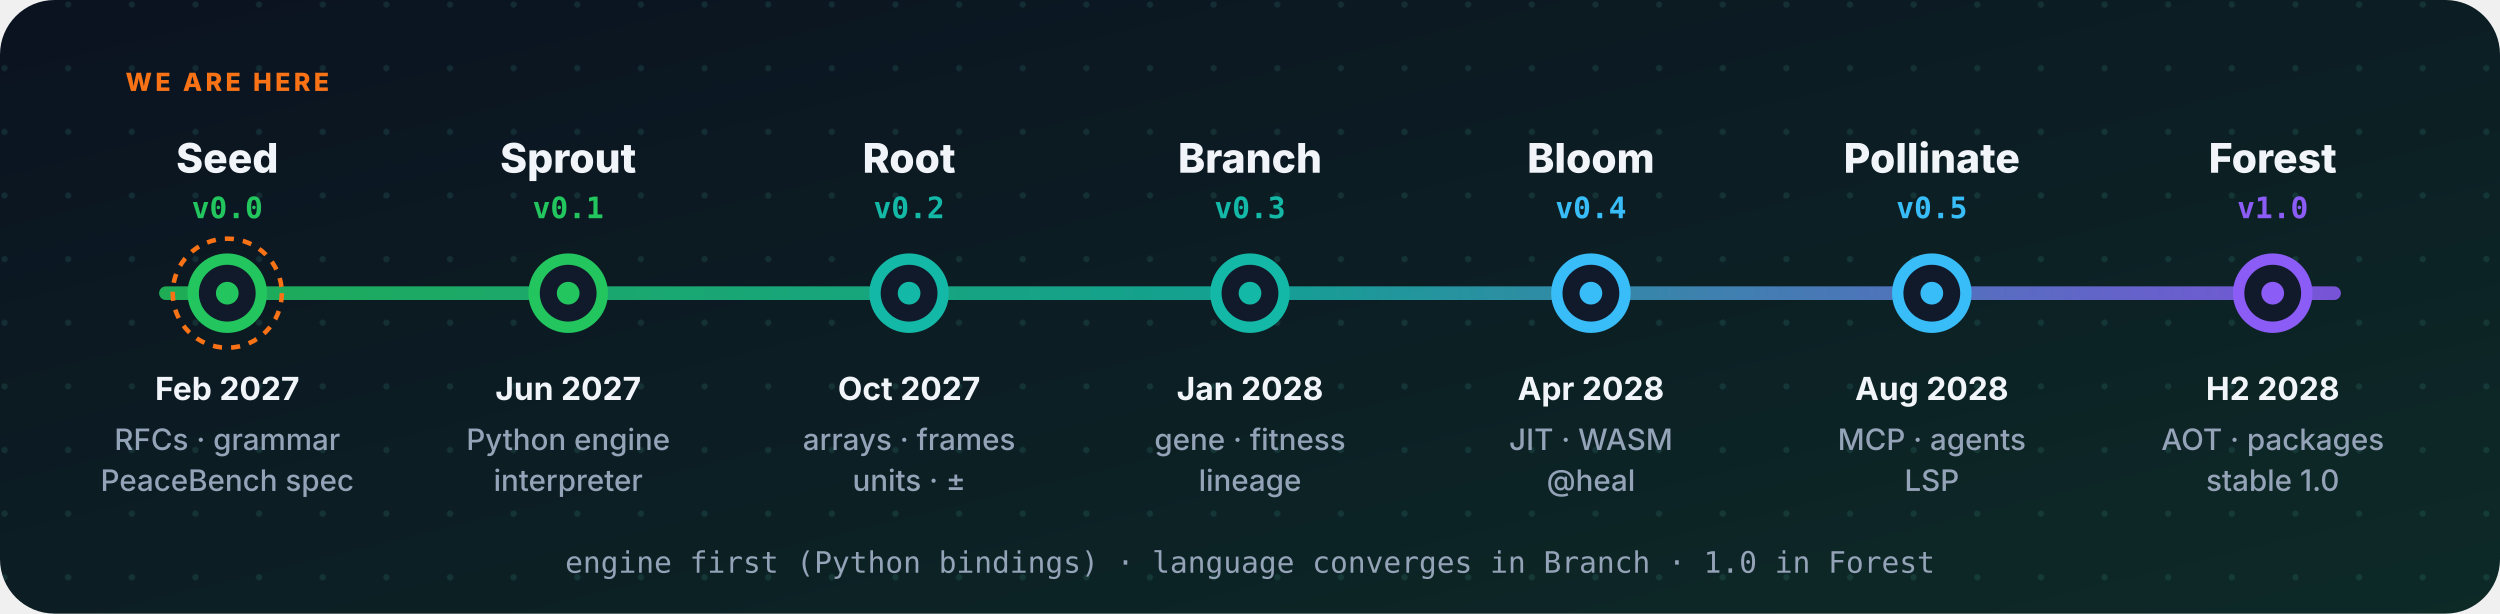
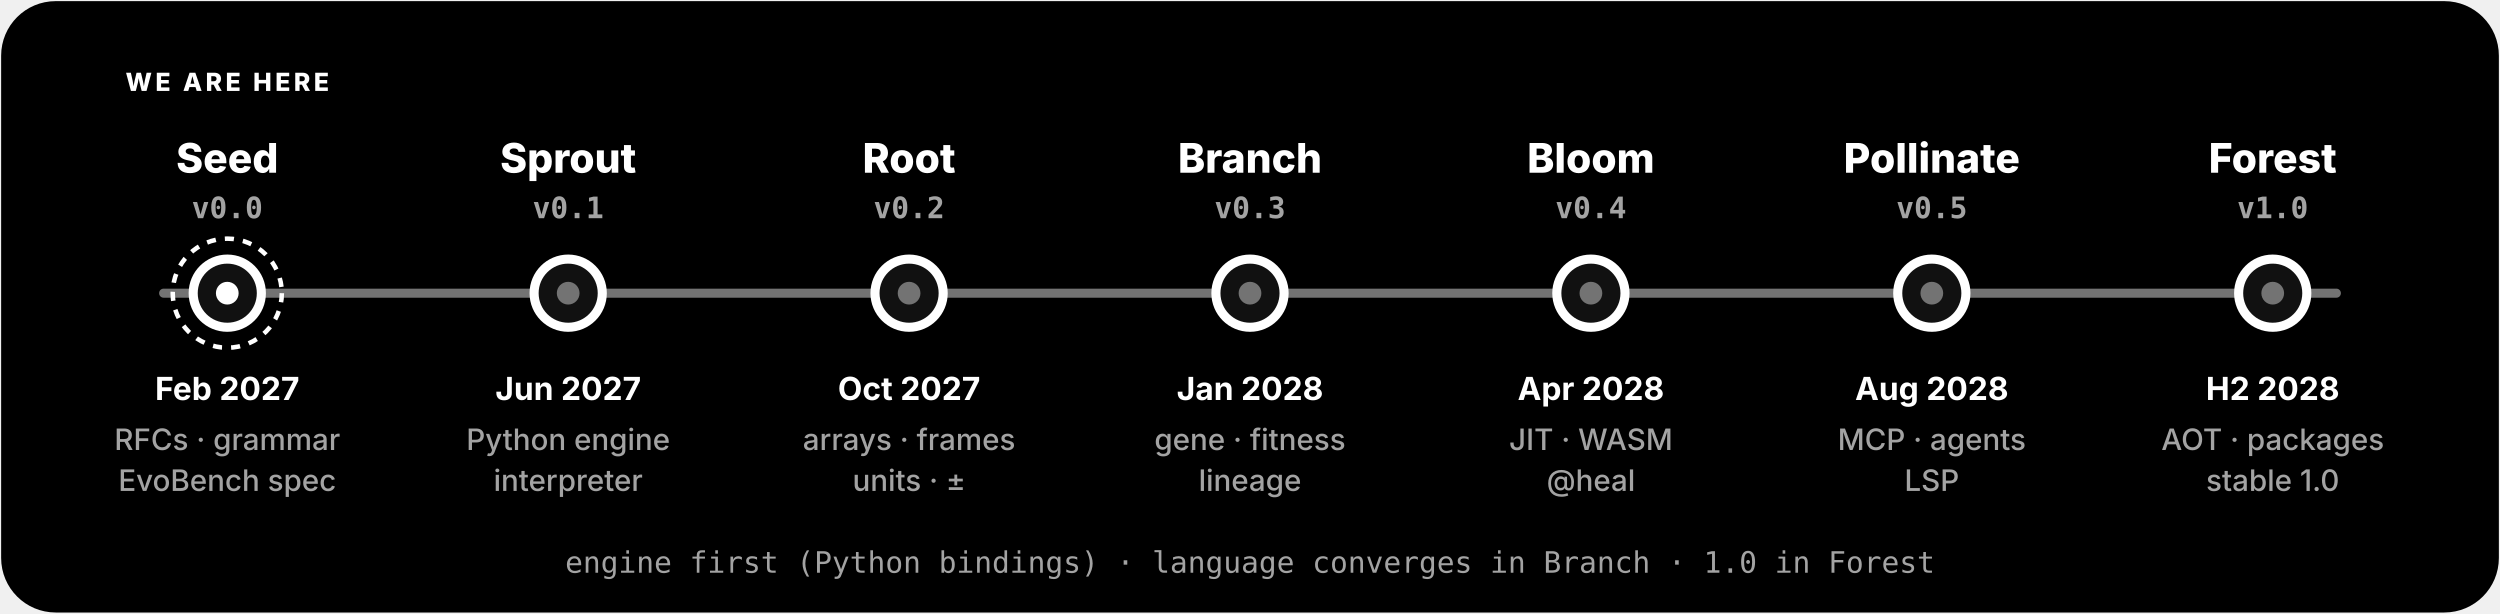
- <svg xmlns="http://www.w3.org/2000/svg" width="1100" height="270" viewBox="0 0 1100 270" role="img" aria-label="Peace roadmap from Seed (v0.0) to Forest (v1.0)">
-   <defs>
-     <linearGradient id="rmdark-bg" x1="0" y1="0" x2="1" y2="1">
-       <stop offset="0" stop-color="#0B1220" />
-       <stop offset="1" stop-color="#0D2A27" />
-     </linearGradient>
-     <pattern id="rmdark-dots" width="28" height="28" patternUnits="userSpaceOnUse">
-       <circle cx="2" cy="2" r="1.4" fill="#5EEAD4" opacity="0.35" />
-     </pattern>
-   </defs>
-   <rect width="1100" height="270" rx="24" fill="url(#rmdark-bg)" />
-   <rect width="1100" height="270" rx="24" fill="url(#rmdark-dots)" opacity="0.30" />
-   <defs>
-     <linearGradient id="rmdark-ln" x1="0" y1="0" x2="1" y2="0">
-       <stop offset="0" stop-color="#22C55E" />
-       <stop offset="0.5" stop-color="#14B8A6" />
-       <stop offset="1" stop-color="#8B5CF6" />
-     </linearGradient>
-   </defs>
-   <rect x="70" y="126" width="960" height="6" rx="3" fill="url(#rmdark-ln)" opacity="0.85" />
-   <circle cx="100" cy="129" r="24" fill="none" stroke="#F97316" stroke-width="2" stroke-dasharray="4 4" />
-   <text x="100.0" y="40.0" font-family="Inter, 'Segoe UI', -apple-system, BlinkMacSystemFont, Helvetica, Arial, sans-serif" font-size="11" font-weight="800" fill="#F97316" text-anchor="middle" letter-spacing="1.5">WE ARE HERE</text>
-   <circle cx="100" cy="129" r="15" fill="#111A2B" stroke="#22C55E" stroke-width="5" />
-   <circle cx="100" cy="129" r="5" fill="#22C55E" />
-   <text x="100.0" y="76.0" font-family="Inter, 'Segoe UI', -apple-system, BlinkMacSystemFont, Helvetica, Arial, sans-serif" font-size="18" font-weight="800" fill="#F1F5F9" text-anchor="middle">Seed</text>
-   <text x="100.0" y="96.0" font-family="'JetBrains Mono', 'SFMono-Regular', Menlo, Consolas, 'DejaVu Sans Mono', monospace" font-size="13" font-weight="700" fill="#22C55E" text-anchor="middle">v0.0</text>
-   <text x="100.0" y="176.0" font-family="Inter, 'Segoe UI', -apple-system, BlinkMacSystemFont, Helvetica, Arial, sans-serif" font-size="14" font-weight="700" fill="#F1F5F9" text-anchor="middle">Feb 2027</text>
-   <text x="100.0" y="198.0" font-family="Inter, 'Segoe UI', -apple-system, BlinkMacSystemFont, Helvetica, Arial, sans-serif" font-size="13" font-weight="500" fill="#94A3B8" text-anchor="middle">RFCs · grammar</text>
-   <text x="100.0" y="216.0" font-family="Inter, 'Segoe UI', -apple-system, BlinkMacSystemFont, Helvetica, Arial, sans-serif" font-size="13" font-weight="500" fill="#94A3B8" text-anchor="middle">PeaceBench spec</text>
-   <circle cx="250" cy="129" r="15" fill="#111A2B" stroke="#22C55E" stroke-width="5" />
-   <circle cx="250" cy="129" r="5" fill="#22C55E" />
-   <text x="250.0" y="76.0" font-family="Inter, 'Segoe UI', -apple-system, BlinkMacSystemFont, Helvetica, Arial, sans-serif" font-size="18" font-weight="800" fill="#F1F5F9" text-anchor="middle">Sprout</text>
-   <text x="250.0" y="96.0" font-family="'JetBrains Mono', 'SFMono-Regular', Menlo, Consolas, 'DejaVu Sans Mono', monospace" font-size="13" font-weight="700" fill="#22C55E" text-anchor="middle">v0.1</text>
-   <text x="250.0" y="176.0" font-family="Inter, 'Segoe UI', -apple-system, BlinkMacSystemFont, Helvetica, Arial, sans-serif" font-size="14" font-weight="700" fill="#F1F5F9" text-anchor="middle">Jun 2027</text>
-   <text x="250.0" y="198.0" font-family="Inter, 'Segoe UI', -apple-system, BlinkMacSystemFont, Helvetica, Arial, sans-serif" font-size="13" font-weight="500" fill="#94A3B8" text-anchor="middle">Python engine</text>
-   <text x="250.0" y="216.0" font-family="Inter, 'Segoe UI', -apple-system, BlinkMacSystemFont, Helvetica, Arial, sans-serif" font-size="13" font-weight="500" fill="#94A3B8" text-anchor="middle">interpreter</text>
-   <circle cx="400" cy="129" r="15" fill="#111A2B" stroke="#14B8A6" stroke-width="5" />
-   <circle cx="400" cy="129" r="5" fill="#14B8A6" />
-   <text x="400.0" y="76.0" font-family="Inter, 'Segoe UI', -apple-system, BlinkMacSystemFont, Helvetica, Arial, sans-serif" font-size="18" font-weight="800" fill="#F1F5F9" text-anchor="middle">Root</text>
-   <text x="400.0" y="96.0" font-family="'JetBrains Mono', 'SFMono-Regular', Menlo, Consolas, 'DejaVu Sans Mono', monospace" font-size="13" font-weight="700" fill="#14B8A6" text-anchor="middle">v0.2</text>
-   <text x="400.0" y="176.0" font-family="Inter, 'Segoe UI', -apple-system, BlinkMacSystemFont, Helvetica, Arial, sans-serif" font-size="14" font-weight="700" fill="#F1F5F9" text-anchor="middle">Oct 2027</text>
-   <text x="400.0" y="198.0" font-family="Inter, 'Segoe UI', -apple-system, BlinkMacSystemFont, Helvetica, Arial, sans-serif" font-size="13" font-weight="500" fill="#94A3B8" text-anchor="middle">arrays · frames</text>
-   <text x="400.0" y="216.0" font-family="Inter, 'Segoe UI', -apple-system, BlinkMacSystemFont, Helvetica, Arial, sans-serif" font-size="13" font-weight="500" fill="#94A3B8" text-anchor="middle">units · ±</text>
-   <circle cx="550" cy="129" r="15" fill="#111A2B" stroke="#14B8A6" stroke-width="5" />
-   <circle cx="550" cy="129" r="5" fill="#14B8A6" />
-   <text x="550.0" y="76.0" font-family="Inter, 'Segoe UI', -apple-system, BlinkMacSystemFont, Helvetica, Arial, sans-serif" font-size="18" font-weight="800" fill="#F1F5F9" text-anchor="middle">Branch</text>
-   <text x="550.0" y="96.0" font-family="'JetBrains Mono', 'SFMono-Regular', Menlo, Consolas, 'DejaVu Sans Mono', monospace" font-size="13" font-weight="700" fill="#14B8A6" text-anchor="middle">v0.3</text>
-   <text x="550.0" y="176.0" font-family="Inter, 'Segoe UI', -apple-system, BlinkMacSystemFont, Helvetica, Arial, sans-serif" font-size="14" font-weight="700" fill="#F1F5F9" text-anchor="middle">Jan 2028</text>
-   <text x="550.0" y="198.0" font-family="Inter, 'Segoe UI', -apple-system, BlinkMacSystemFont, Helvetica, Arial, sans-serif" font-size="13" font-weight="500" fill="#94A3B8" text-anchor="middle">gene · fitness</text>
-   <text x="550.0" y="216.0" font-family="Inter, 'Segoe UI', -apple-system, BlinkMacSystemFont, Helvetica, Arial, sans-serif" font-size="13" font-weight="500" fill="#94A3B8" text-anchor="middle">lineage</text>
-   <circle cx="700" cy="129" r="15" fill="#111A2B" stroke="#38BDF8" stroke-width="5" />
-   <circle cx="700" cy="129" r="5" fill="#38BDF8" />
-   <text x="700.0" y="76.0" font-family="Inter, 'Segoe UI', -apple-system, BlinkMacSystemFont, Helvetica, Arial, sans-serif" font-size="18" font-weight="800" fill="#F1F5F9" text-anchor="middle">Bloom</text>
-   <text x="700.0" y="96.0" font-family="'JetBrains Mono', 'SFMono-Regular', Menlo, Consolas, 'DejaVu Sans Mono', monospace" font-size="13" font-weight="700" fill="#38BDF8" text-anchor="middle">v0.4</text>
-   <text x="700.0" y="176.0" font-family="Inter, 'Segoe UI', -apple-system, BlinkMacSystemFont, Helvetica, Arial, sans-serif" font-size="14" font-weight="700" fill="#F1F5F9" text-anchor="middle">Apr 2028</text>
-   <text x="700.0" y="198.0" font-family="Inter, 'Segoe UI', -apple-system, BlinkMacSystemFont, Helvetica, Arial, sans-serif" font-size="13" font-weight="500" fill="#94A3B8" text-anchor="middle">JIT · WASM</text>
-   <text x="700.0" y="216.0" font-family="Inter, 'Segoe UI', -apple-system, BlinkMacSystemFont, Helvetica, Arial, sans-serif" font-size="13" font-weight="500" fill="#94A3B8" text-anchor="middle">@heal</text>
-   <circle cx="850" cy="129" r="15" fill="#111A2B" stroke="#38BDF8" stroke-width="5" />
-   <circle cx="850" cy="129" r="5" fill="#38BDF8" />
-   <text x="850.0" y="76.0" font-family="Inter, 'Segoe UI', -apple-system, BlinkMacSystemFont, Helvetica, Arial, sans-serif" font-size="18" font-weight="800" fill="#F1F5F9" text-anchor="middle">Pollinate</text>
-   <text x="850.0" y="96.0" font-family="'JetBrains Mono', 'SFMono-Regular', Menlo, Consolas, 'DejaVu Sans Mono', monospace" font-size="13" font-weight="700" fill="#38BDF8" text-anchor="middle">v0.5</text>
-   <text x="850.0" y="176.0" font-family="Inter, 'Segoe UI', -apple-system, BlinkMacSystemFont, Helvetica, Arial, sans-serif" font-size="14" font-weight="700" fill="#F1F5F9" text-anchor="middle">Aug 2028</text>
-   <text x="850.0" y="198.0" font-family="Inter, 'Segoe UI', -apple-system, BlinkMacSystemFont, Helvetica, Arial, sans-serif" font-size="13" font-weight="500" fill="#94A3B8" text-anchor="middle">MCP · agents</text>
-   <text x="850.0" y="216.0" font-family="Inter, 'Segoe UI', -apple-system, BlinkMacSystemFont, Helvetica, Arial, sans-serif" font-size="13" font-weight="500" fill="#94A3B8" text-anchor="middle">LSP</text>
-   <circle cx="1000" cy="129" r="15" fill="#111A2B" stroke="#8B5CF6" stroke-width="5" />
-   <circle cx="1000" cy="129" r="5" fill="#8B5CF6" />
-   <text x="1000.0" y="76.0" font-family="Inter, 'Segoe UI', -apple-system, BlinkMacSystemFont, Helvetica, Arial, sans-serif" font-size="18" font-weight="800" fill="#F1F5F9" text-anchor="middle">Forest</text>
-   <text x="1000.0" y="96.0" font-family="'JetBrains Mono', 'SFMono-Regular', Menlo, Consolas, 'DejaVu Sans Mono', monospace" font-size="13" font-weight="700" fill="#8B5CF6" text-anchor="middle">v1.0</text>
-   <text x="1000.0" y="176.0" font-family="Inter, 'Segoe UI', -apple-system, BlinkMacSystemFont, Helvetica, Arial, sans-serif" font-size="14" font-weight="700" fill="#F1F5F9" text-anchor="middle">H2 2028</text>
-   <text x="1000.0" y="198.0" font-family="Inter, 'Segoe UI', -apple-system, BlinkMacSystemFont, Helvetica, Arial, sans-serif" font-size="13" font-weight="500" fill="#94A3B8" text-anchor="middle">AOT · packages</text>
-   <text x="1000.0" y="216.0" font-family="Inter, 'Segoe UI', -apple-system, BlinkMacSystemFont, Helvetica, Arial, sans-serif" font-size="13" font-weight="500" fill="#94A3B8" text-anchor="middle">stable 1.0</text>
-   <text x="550.0" y="252.0" font-family="'JetBrains Mono', 'SFMono-Regular', Menlo, Consolas, 'DejaVu Sans Mono', monospace" font-size="13" font-weight="500" fill="#94A3B8" text-anchor="middle">engine first (Python bindings)  ·  language converges in Branch  ·  1.0 in Forest</text>
+ <svg xmlns="http://www.w3.org/2000/svg" width="1100" height="270" viewBox="0 0 1100 270" role="img" aria-label="Evolve roadmap from Seed (v0.0) to Forest (v1.0)">
+   <rect x="0.5" y="0.5" width="1099" height="269" rx="24" fill="#000000" />
+   <rect x="70" y="127" width="960" height="4" rx="2" fill="#737373" />
+   <circle cx="100" cy="129" r="24" fill="none" stroke="#FFFFFF" stroke-width="2" stroke-dasharray="4 4" />
+   <text x="100.0" y="40.0" font-family="Inter, 'Segoe UI', -apple-system, BlinkMacSystemFont, Helvetica, Arial, sans-serif" font-size="11" font-weight="800" fill="#FFFFFF" text-anchor="middle" letter-spacing="1.5">WE ARE HERE</text>
+   <circle cx="100" cy="129" r="15" fill="#111111" stroke="#FFFFFF" stroke-width="4" />
+   <circle cx="100" cy="129" r="5" fill="#FFFFFF" />
+   <text x="100.0" y="76.0" font-family="Inter, 'Segoe UI', -apple-system, BlinkMacSystemFont, Helvetica, Arial, sans-serif" font-size="18" font-weight="800" fill="#FFFFFF" text-anchor="middle">Seed</text>
+   <text x="100.0" y="96.0" font-family="'JetBrains Mono', 'SFMono-Regular', Menlo, Consolas, 'DejaVu Sans Mono', monospace" font-size="13" font-weight="700" fill="#A3A3A3" text-anchor="middle">v0.0</text>
+   <text x="100.0" y="176.0" font-family="Inter, 'Segoe UI', -apple-system, BlinkMacSystemFont, Helvetica, Arial, sans-serif" font-size="14" font-weight="700" fill="#FFFFFF" text-anchor="middle">Feb 2027</text>
+   <text x="100.0" y="198.0" font-family="Inter, 'Segoe UI', -apple-system, BlinkMacSystemFont, Helvetica, Arial, sans-serif" font-size="13" font-weight="500" fill="#A3A3A3" text-anchor="middle">RFCs · grammar</text>
+   <text x="100.0" y="216.0" font-family="Inter, 'Segoe UI', -apple-system, BlinkMacSystemFont, Helvetica, Arial, sans-serif" font-size="13" font-weight="500" fill="#A3A3A3" text-anchor="middle">EvoBench spec</text>
+   <circle cx="250" cy="129" r="15" fill="#111111" stroke="#FFFFFF" stroke-width="4" />
+   <circle cx="250" cy="129" r="5" fill="#737373" />
+   <text x="250.0" y="76.0" font-family="Inter, 'Segoe UI', -apple-system, BlinkMacSystemFont, Helvetica, Arial, sans-serif" font-size="18" font-weight="800" fill="#FFFFFF" text-anchor="middle">Sprout</text>
+   <text x="250.0" y="96.0" font-family="'JetBrains Mono', 'SFMono-Regular', Menlo, Consolas, 'DejaVu Sans Mono', monospace" font-size="13" font-weight="700" fill="#A3A3A3" text-anchor="middle">v0.1</text>
+   <text x="250.0" y="176.0" font-family="Inter, 'Segoe UI', -apple-system, BlinkMacSystemFont, Helvetica, Arial, sans-serif" font-size="14" font-weight="700" fill="#FFFFFF" text-anchor="middle">Jun 2027</text>
+   <text x="250.0" y="198.0" font-family="Inter, 'Segoe UI', -apple-system, BlinkMacSystemFont, Helvetica, Arial, sans-serif" font-size="13" font-weight="500" fill="#A3A3A3" text-anchor="middle">Python engine</text>
+   <text x="250.0" y="216.0" font-family="Inter, 'Segoe UI', -apple-system, BlinkMacSystemFont, Helvetica, Arial, sans-serif" font-size="13" font-weight="500" fill="#A3A3A3" text-anchor="middle">interpreter</text>
+   <circle cx="400" cy="129" r="15" fill="#111111" stroke="#FFFFFF" stroke-width="4" />
+   <circle cx="400" cy="129" r="5" fill="#737373" />
+   <text x="400.0" y="76.0" font-family="Inter, 'Segoe UI', -apple-system, BlinkMacSystemFont, Helvetica, Arial, sans-serif" font-size="18" font-weight="800" fill="#FFFFFF" text-anchor="middle">Root</text>
+   <text x="400.0" y="96.0" font-family="'JetBrains Mono', 'SFMono-Regular', Menlo, Consolas, 'DejaVu Sans Mono', monospace" font-size="13" font-weight="700" fill="#A3A3A3" text-anchor="middle">v0.2</text>
+   <text x="400.0" y="176.0" font-family="Inter, 'Segoe UI', -apple-system, BlinkMacSystemFont, Helvetica, Arial, sans-serif" font-size="14" font-weight="700" fill="#FFFFFF" text-anchor="middle">Oct 2027</text>
+   <text x="400.0" y="198.0" font-family="Inter, 'Segoe UI', -apple-system, BlinkMacSystemFont, Helvetica, Arial, sans-serif" font-size="13" font-weight="500" fill="#A3A3A3" text-anchor="middle">arrays · frames</text>
+   <text x="400.0" y="216.0" font-family="Inter, 'Segoe UI', -apple-system, BlinkMacSystemFont, Helvetica, Arial, sans-serif" font-size="13" font-weight="500" fill="#A3A3A3" text-anchor="middle">units · ±</text>
+   <circle cx="550" cy="129" r="15" fill="#111111" stroke="#FFFFFF" stroke-width="4" />
+   <circle cx="550" cy="129" r="5" fill="#737373" />
+   <text x="550.0" y="76.0" font-family="Inter, 'Segoe UI', -apple-system, BlinkMacSystemFont, Helvetica, Arial, sans-serif" font-size="18" font-weight="800" fill="#FFFFFF" text-anchor="middle">Branch</text>
+   <text x="550.0" y="96.0" font-family="'JetBrains Mono', 'SFMono-Regular', Menlo, Consolas, 'DejaVu Sans Mono', monospace" font-size="13" font-weight="700" fill="#A3A3A3" text-anchor="middle">v0.3</text>
+   <text x="550.0" y="176.0" font-family="Inter, 'Segoe UI', -apple-system, BlinkMacSystemFont, Helvetica, Arial, sans-serif" font-size="14" font-weight="700" fill="#FFFFFF" text-anchor="middle">Jan 2028</text>
+   <text x="550.0" y="198.0" font-family="Inter, 'Segoe UI', -apple-system, BlinkMacSystemFont, Helvetica, Arial, sans-serif" font-size="13" font-weight="500" fill="#A3A3A3" text-anchor="middle">gene · fitness</text>
+   <text x="550.0" y="216.0" font-family="Inter, 'Segoe UI', -apple-system, BlinkMacSystemFont, Helvetica, Arial, sans-serif" font-size="13" font-weight="500" fill="#A3A3A3" text-anchor="middle">lineage</text>
+   <circle cx="700" cy="129" r="15" fill="#111111" stroke="#FFFFFF" stroke-width="4" />
+   <circle cx="700" cy="129" r="5" fill="#737373" />
+   <text x="700.0" y="76.0" font-family="Inter, 'Segoe UI', -apple-system, BlinkMacSystemFont, Helvetica, Arial, sans-serif" font-size="18" font-weight="800" fill="#FFFFFF" text-anchor="middle">Bloom</text>
+   <text x="700.0" y="96.0" font-family="'JetBrains Mono', 'SFMono-Regular', Menlo, Consolas, 'DejaVu Sans Mono', monospace" font-size="13" font-weight="700" fill="#A3A3A3" text-anchor="middle">v0.4</text>
+   <text x="700.0" y="176.0" font-family="Inter, 'Segoe UI', -apple-system, BlinkMacSystemFont, Helvetica, Arial, sans-serif" font-size="14" font-weight="700" fill="#FFFFFF" text-anchor="middle">Apr 2028</text>
+   <text x="700.0" y="198.0" font-family="Inter, 'Segoe UI', -apple-system, BlinkMacSystemFont, Helvetica, Arial, sans-serif" font-size="13" font-weight="500" fill="#A3A3A3" text-anchor="middle">JIT · WASM</text>
+   <text x="700.0" y="216.0" font-family="Inter, 'Segoe UI', -apple-system, BlinkMacSystemFont, Helvetica, Arial, sans-serif" font-size="13" font-weight="500" fill="#A3A3A3" text-anchor="middle">@heal</text>
+   <circle cx="850" cy="129" r="15" fill="#111111" stroke="#FFFFFF" stroke-width="4" />
+   <circle cx="850" cy="129" r="5" fill="#737373" />
+   <text x="850.0" y="76.0" font-family="Inter, 'Segoe UI', -apple-system, BlinkMacSystemFont, Helvetica, Arial, sans-serif" font-size="18" font-weight="800" fill="#FFFFFF" text-anchor="middle">Pollinate</text>
+   <text x="850.0" y="96.0" font-family="'JetBrains Mono', 'SFMono-Regular', Menlo, Consolas, 'DejaVu Sans Mono', monospace" font-size="13" font-weight="700" fill="#A3A3A3" text-anchor="middle">v0.5</text>
+   <text x="850.0" y="176.0" font-family="Inter, 'Segoe UI', -apple-system, BlinkMacSystemFont, Helvetica, Arial, sans-serif" font-size="14" font-weight="700" fill="#FFFFFF" text-anchor="middle">Aug 2028</text>
+   <text x="850.0" y="198.0" font-family="Inter, 'Segoe UI', -apple-system, BlinkMacSystemFont, Helvetica, Arial, sans-serif" font-size="13" font-weight="500" fill="#A3A3A3" text-anchor="middle">MCP · agents</text>
+   <text x="850.0" y="216.0" font-family="Inter, 'Segoe UI', -apple-system, BlinkMacSystemFont, Helvetica, Arial, sans-serif" font-size="13" font-weight="500" fill="#A3A3A3" text-anchor="middle">LSP</text>
+   <circle cx="1000" cy="129" r="15" fill="#111111" stroke="#FFFFFF" stroke-width="4" />
+   <circle cx="1000" cy="129" r="5" fill="#737373" />
+   <text x="1000.0" y="76.0" font-family="Inter, 'Segoe UI', -apple-system, BlinkMacSystemFont, Helvetica, Arial, sans-serif" font-size="18" font-weight="800" fill="#FFFFFF" text-anchor="middle">Forest</text>
+   <text x="1000.0" y="96.0" font-family="'JetBrains Mono', 'SFMono-Regular', Menlo, Consolas, 'DejaVu Sans Mono', monospace" font-size="13" font-weight="700" fill="#A3A3A3" text-anchor="middle">v1.0</text>
+   <text x="1000.0" y="176.0" font-family="Inter, 'Segoe UI', -apple-system, BlinkMacSystemFont, Helvetica, Arial, sans-serif" font-size="14" font-weight="700" fill="#FFFFFF" text-anchor="middle">H2 2028</text>
+   <text x="1000.0" y="198.0" font-family="Inter, 'Segoe UI', -apple-system, BlinkMacSystemFont, Helvetica, Arial, sans-serif" font-size="13" font-weight="500" fill="#A3A3A3" text-anchor="middle">AOT · packages</text>
+   <text x="1000.0" y="216.0" font-family="Inter, 'Segoe UI', -apple-system, BlinkMacSystemFont, Helvetica, Arial, sans-serif" font-size="13" font-weight="500" fill="#A3A3A3" text-anchor="middle">stable 1.0</text>
+   <text x="550.0" y="252.0" font-family="'JetBrains Mono', 'SFMono-Regular', Menlo, Consolas, 'DejaVu Sans Mono', monospace" font-size="13" font-weight="500" fill="#A3A3A3" text-anchor="middle">engine first (Python bindings)  ·  language converges in Branch  ·  1.0 in Forest</text>
</svg>
